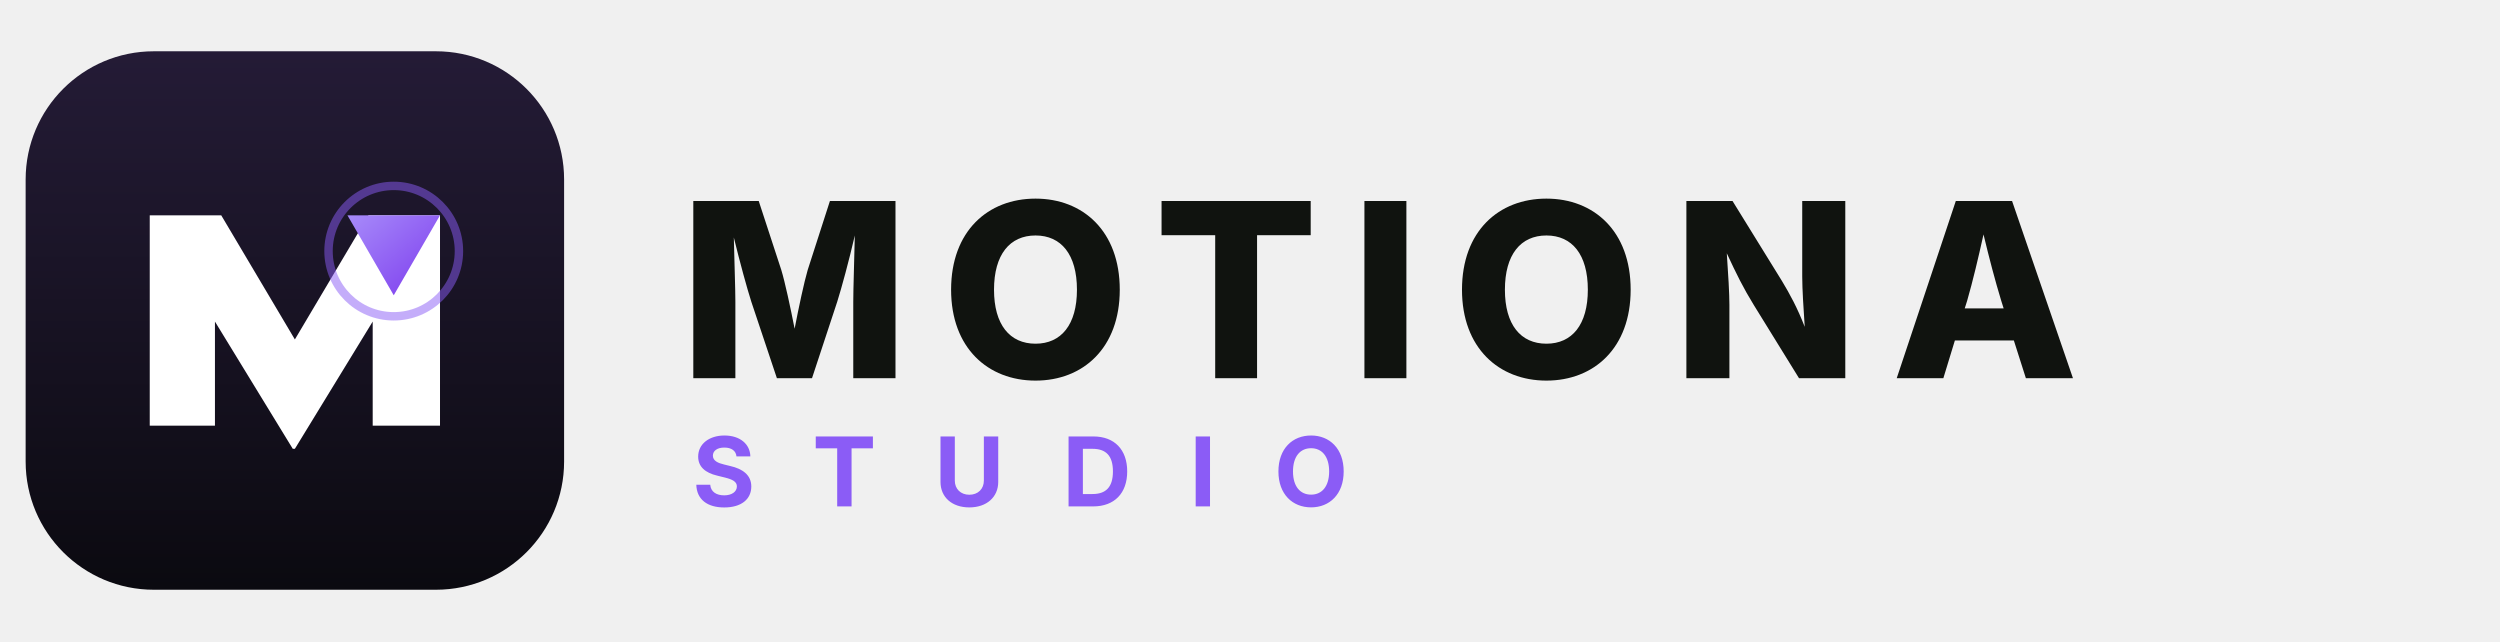
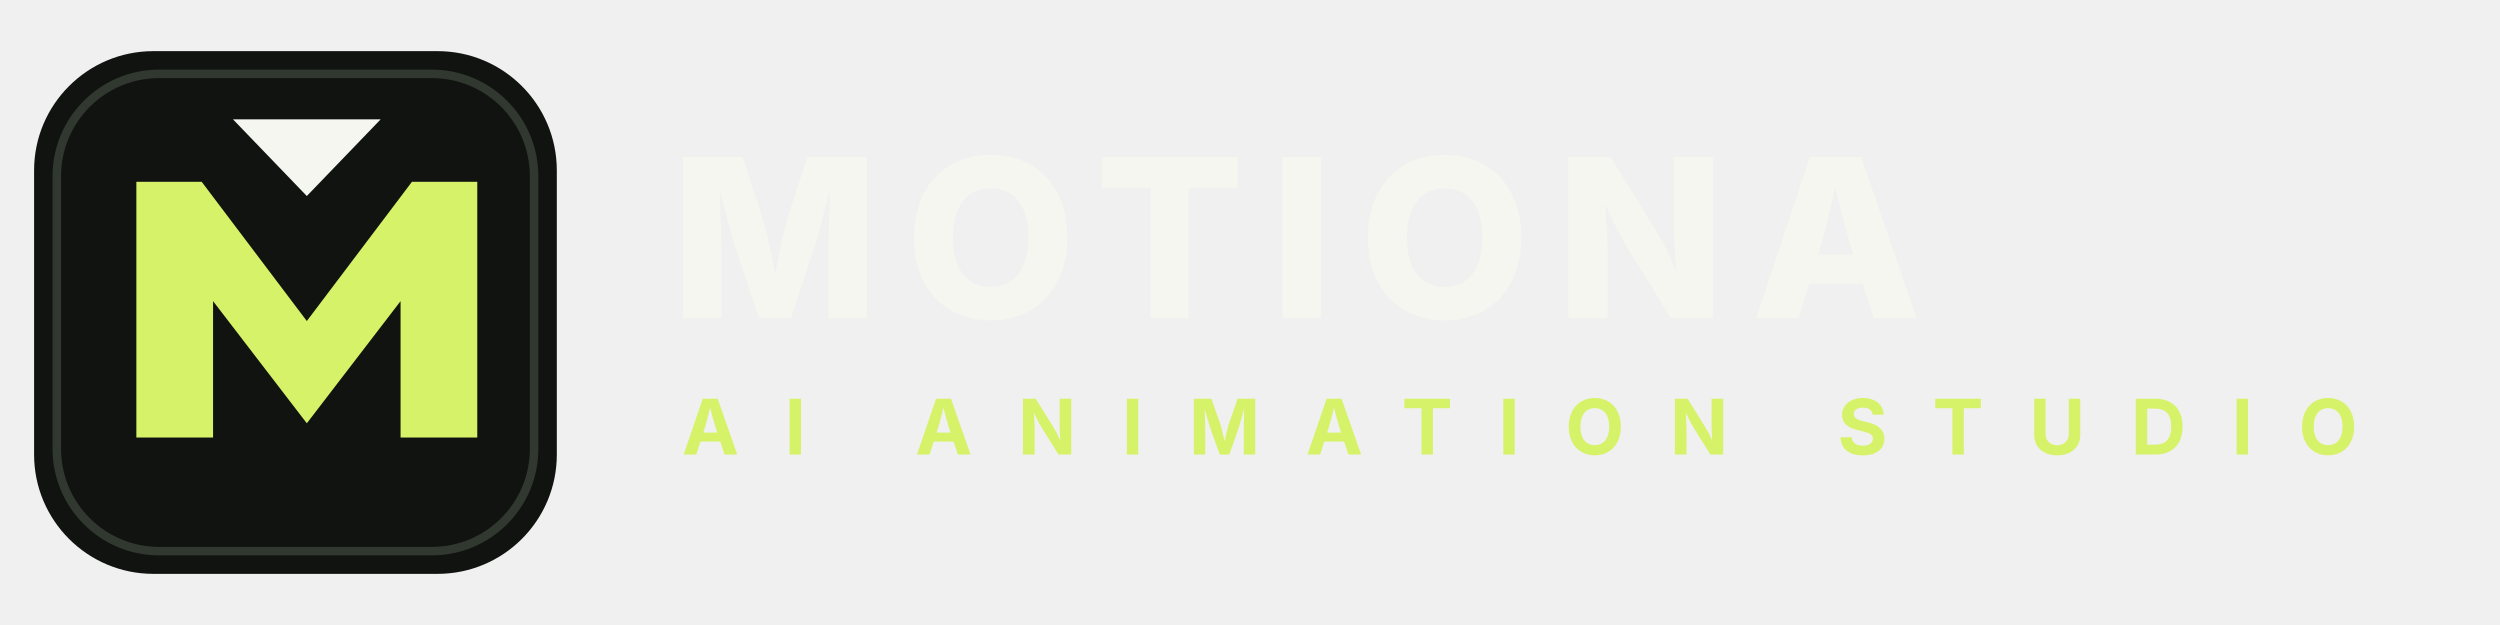
- <svg xmlns="http://www.w3.org/2000/svg" viewBox="0 0 780 200" role="img" aria-label="MOTIONA Studio">
-   <defs>
-     <linearGradient id="maLogoBg" x1="0" y1="0" x2="0" y2="1">
-       <stop offset="0" stop-color="#241b36" />
-       <stop offset="1" stop-color="#0b0a10" />
-     </linearGradient>
-     <linearGradient id="maLogoPlay" x1="0" y1="0" x2="1" y2="1">
-       <stop offset="0" stop-color="#a78bfa" />
-       <stop offset="1" stop-color="#7c3aed" />
-     </linearGradient>
-   </defs>
-   <g>
-     <rect x="8" y="16" width="168" height="168" rx="40" fill="url(#maLogoBg)" />
-     <g transform="translate(8 16) scale(0.328125)">
-       <path d="M118 356V156h68l70 118 70-118h68v200h-64V257l-74 121h-2l-74-121v99z" fill="#ffffff" />
-       <circle cx="350" cy="190" r="62" fill="none" stroke="#8b5cf6" stroke-opacity="0.5" stroke-width="8" />
-       <path d="M306 156h88l-44 76z" fill="url(#maLogoPlay)" />
-     </g>
-   </g>
-   <text x="212" y="118" fill="#10130f" font-family="Inter, ui-sans-serif, system-ui, -apple-system, 'Segoe UI', sans-serif" font-size="76" font-weight="800" letter-spacing="10">MOTIONA</text>
-   <text x="216" y="158" fill="#8b5cf6" font-family="Inter, ui-sans-serif, system-ui, -apple-system, 'Segoe UI', sans-serif" font-size="30" font-weight="700" letter-spacing="18">STUDIO</text>
+ <svg xmlns="http://www.w3.org/2000/svg" viewBox="0 0 880 220" role="img" aria-label="MOTIONA Studio">
+   <rect x="12" y="18" width="184" height="184" rx="42" fill="#101310" />
+   <rect x="20" y="26" width="168" height="168" rx="36" fill="none" stroke="#30382F" stroke-width="3" />
+   <path d="M48 154V64h23l37 49 37-49h23v90h-27v-48l-33 43-33-43v48z" fill="#D6F269" />
+   <path d="M82 42h52l-26 27z" fill="#F5F6F0" />
+   <text x="236" y="112" fill="#F5F6F0" font-family="Inter, ui-sans-serif, system-ui, -apple-system, 'Segoe UI', sans-serif" font-size="78" font-weight="800" letter-spacing="9">MOTIONA</text>
+   <text x="240" y="160" fill="#D6F269" font-family="Inter, ui-sans-serif, system-ui, -apple-system, 'Segoe UI', sans-serif" font-size="27" font-weight="700" letter-spacing="16">AI ANIMATION STUDIO</text>
</svg>
